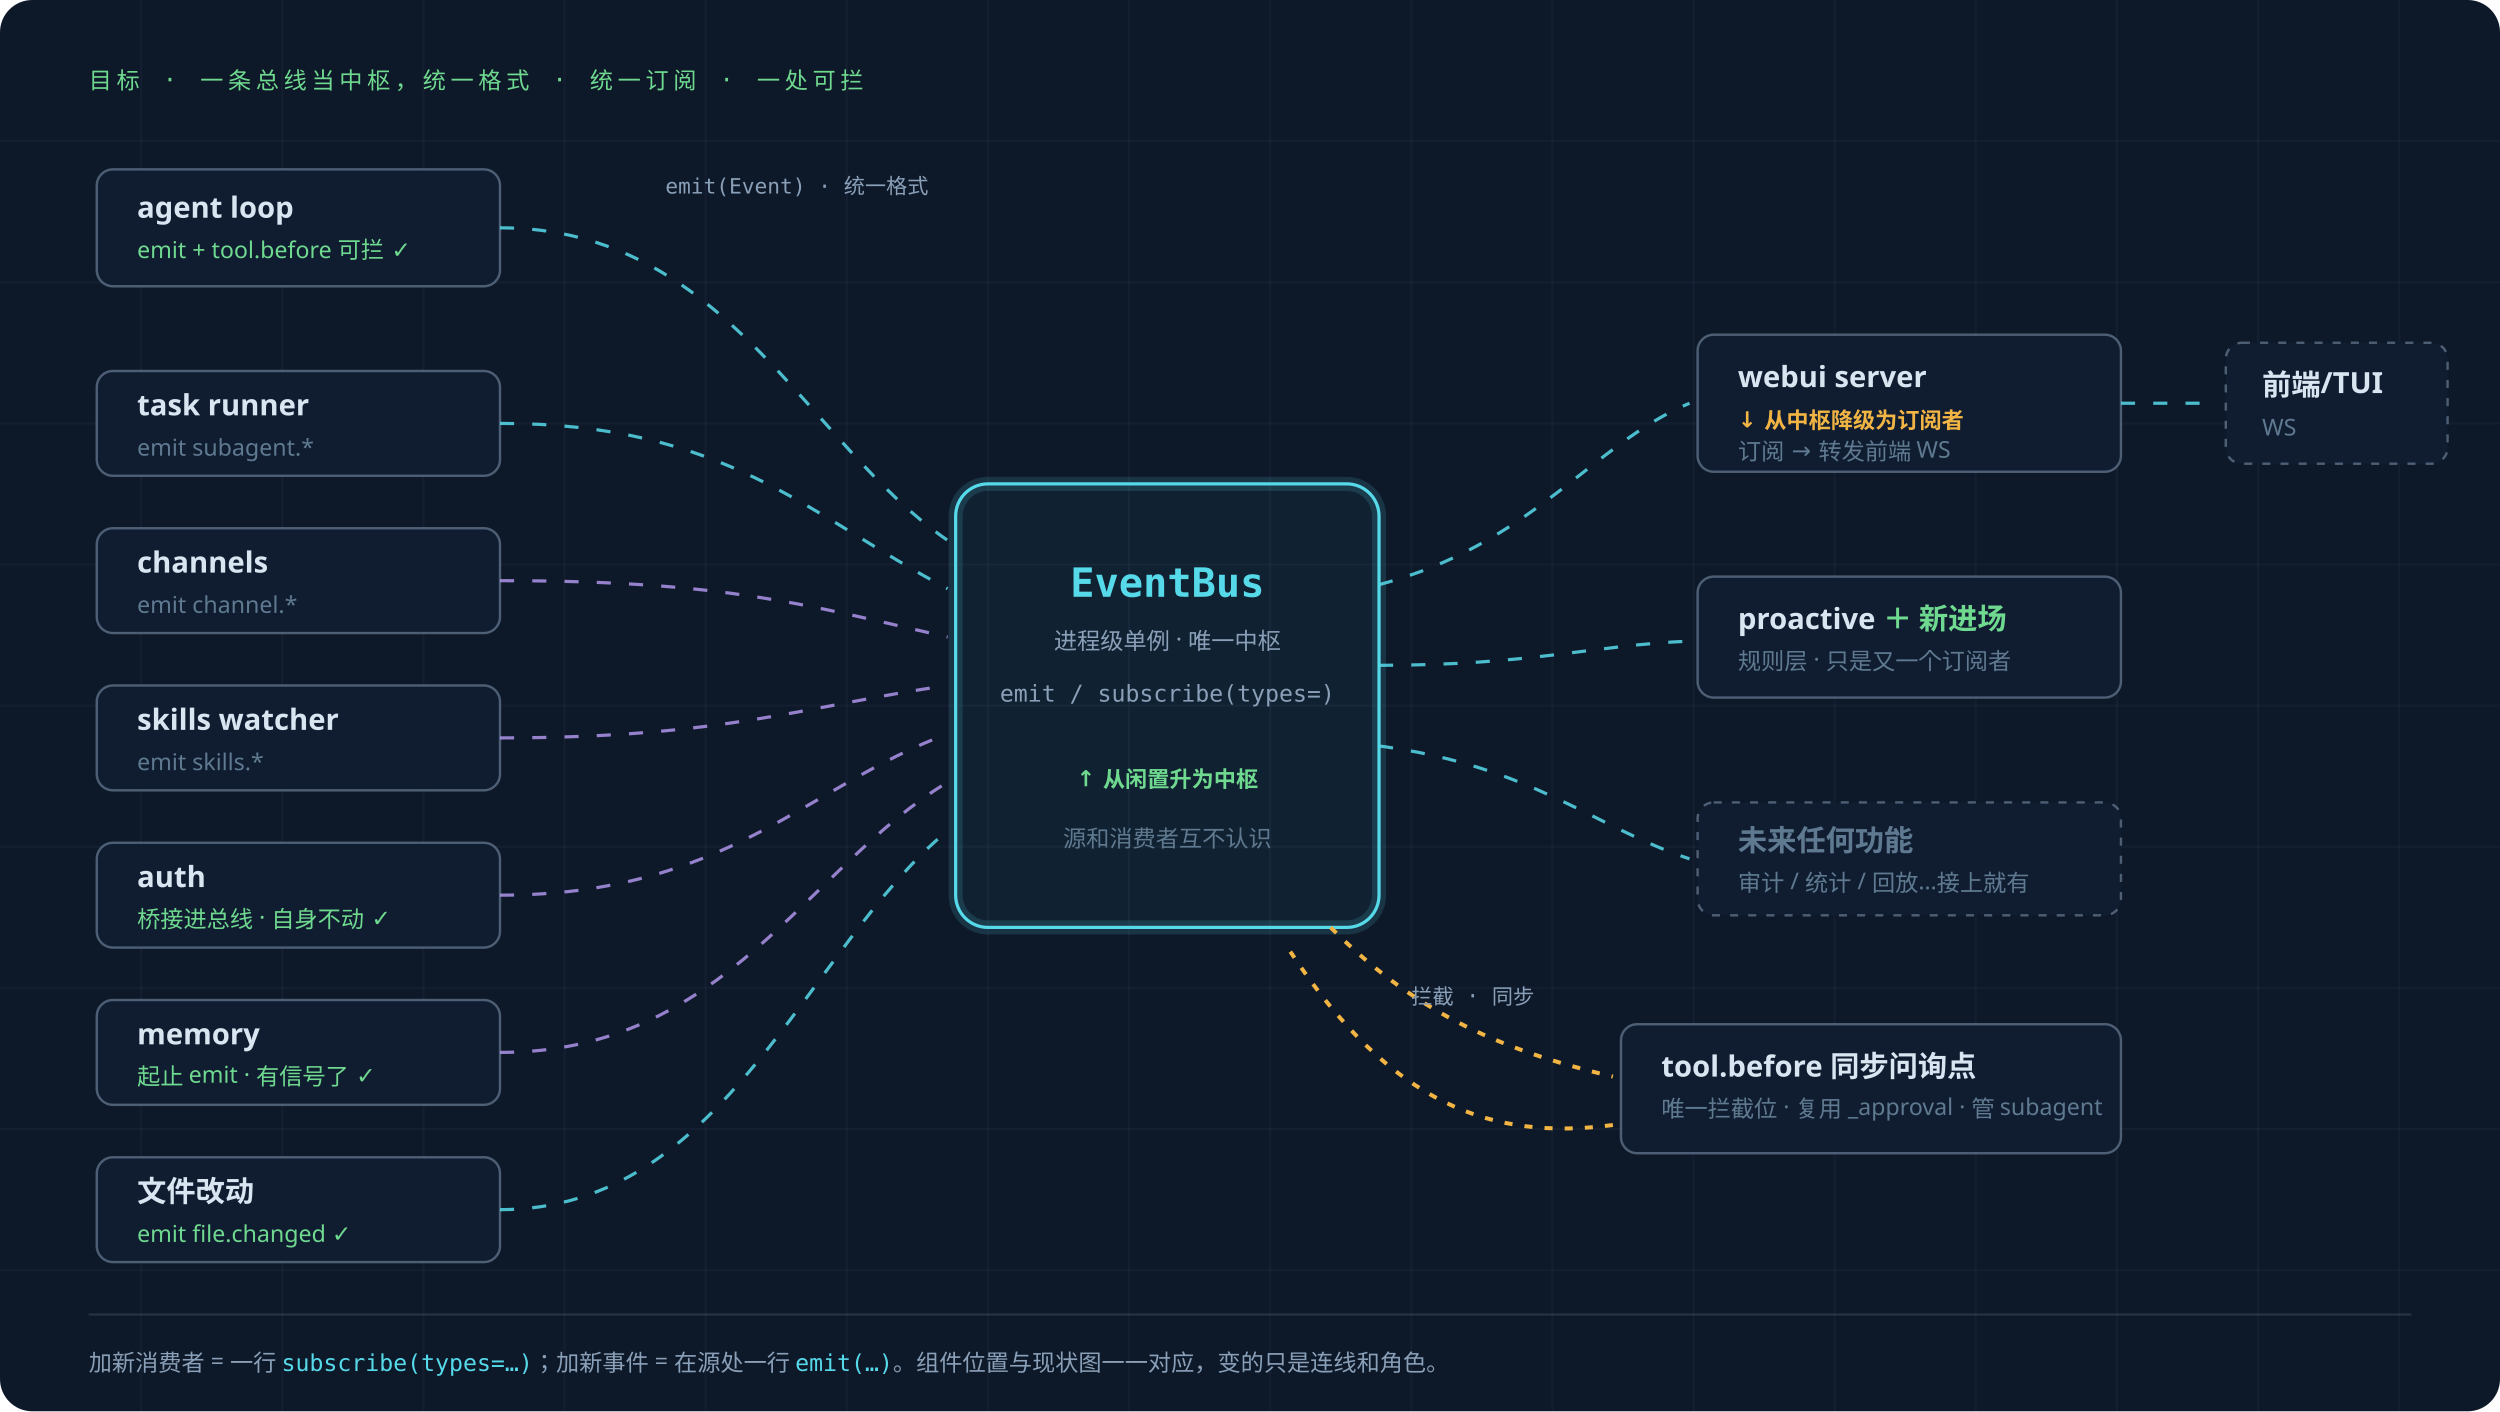
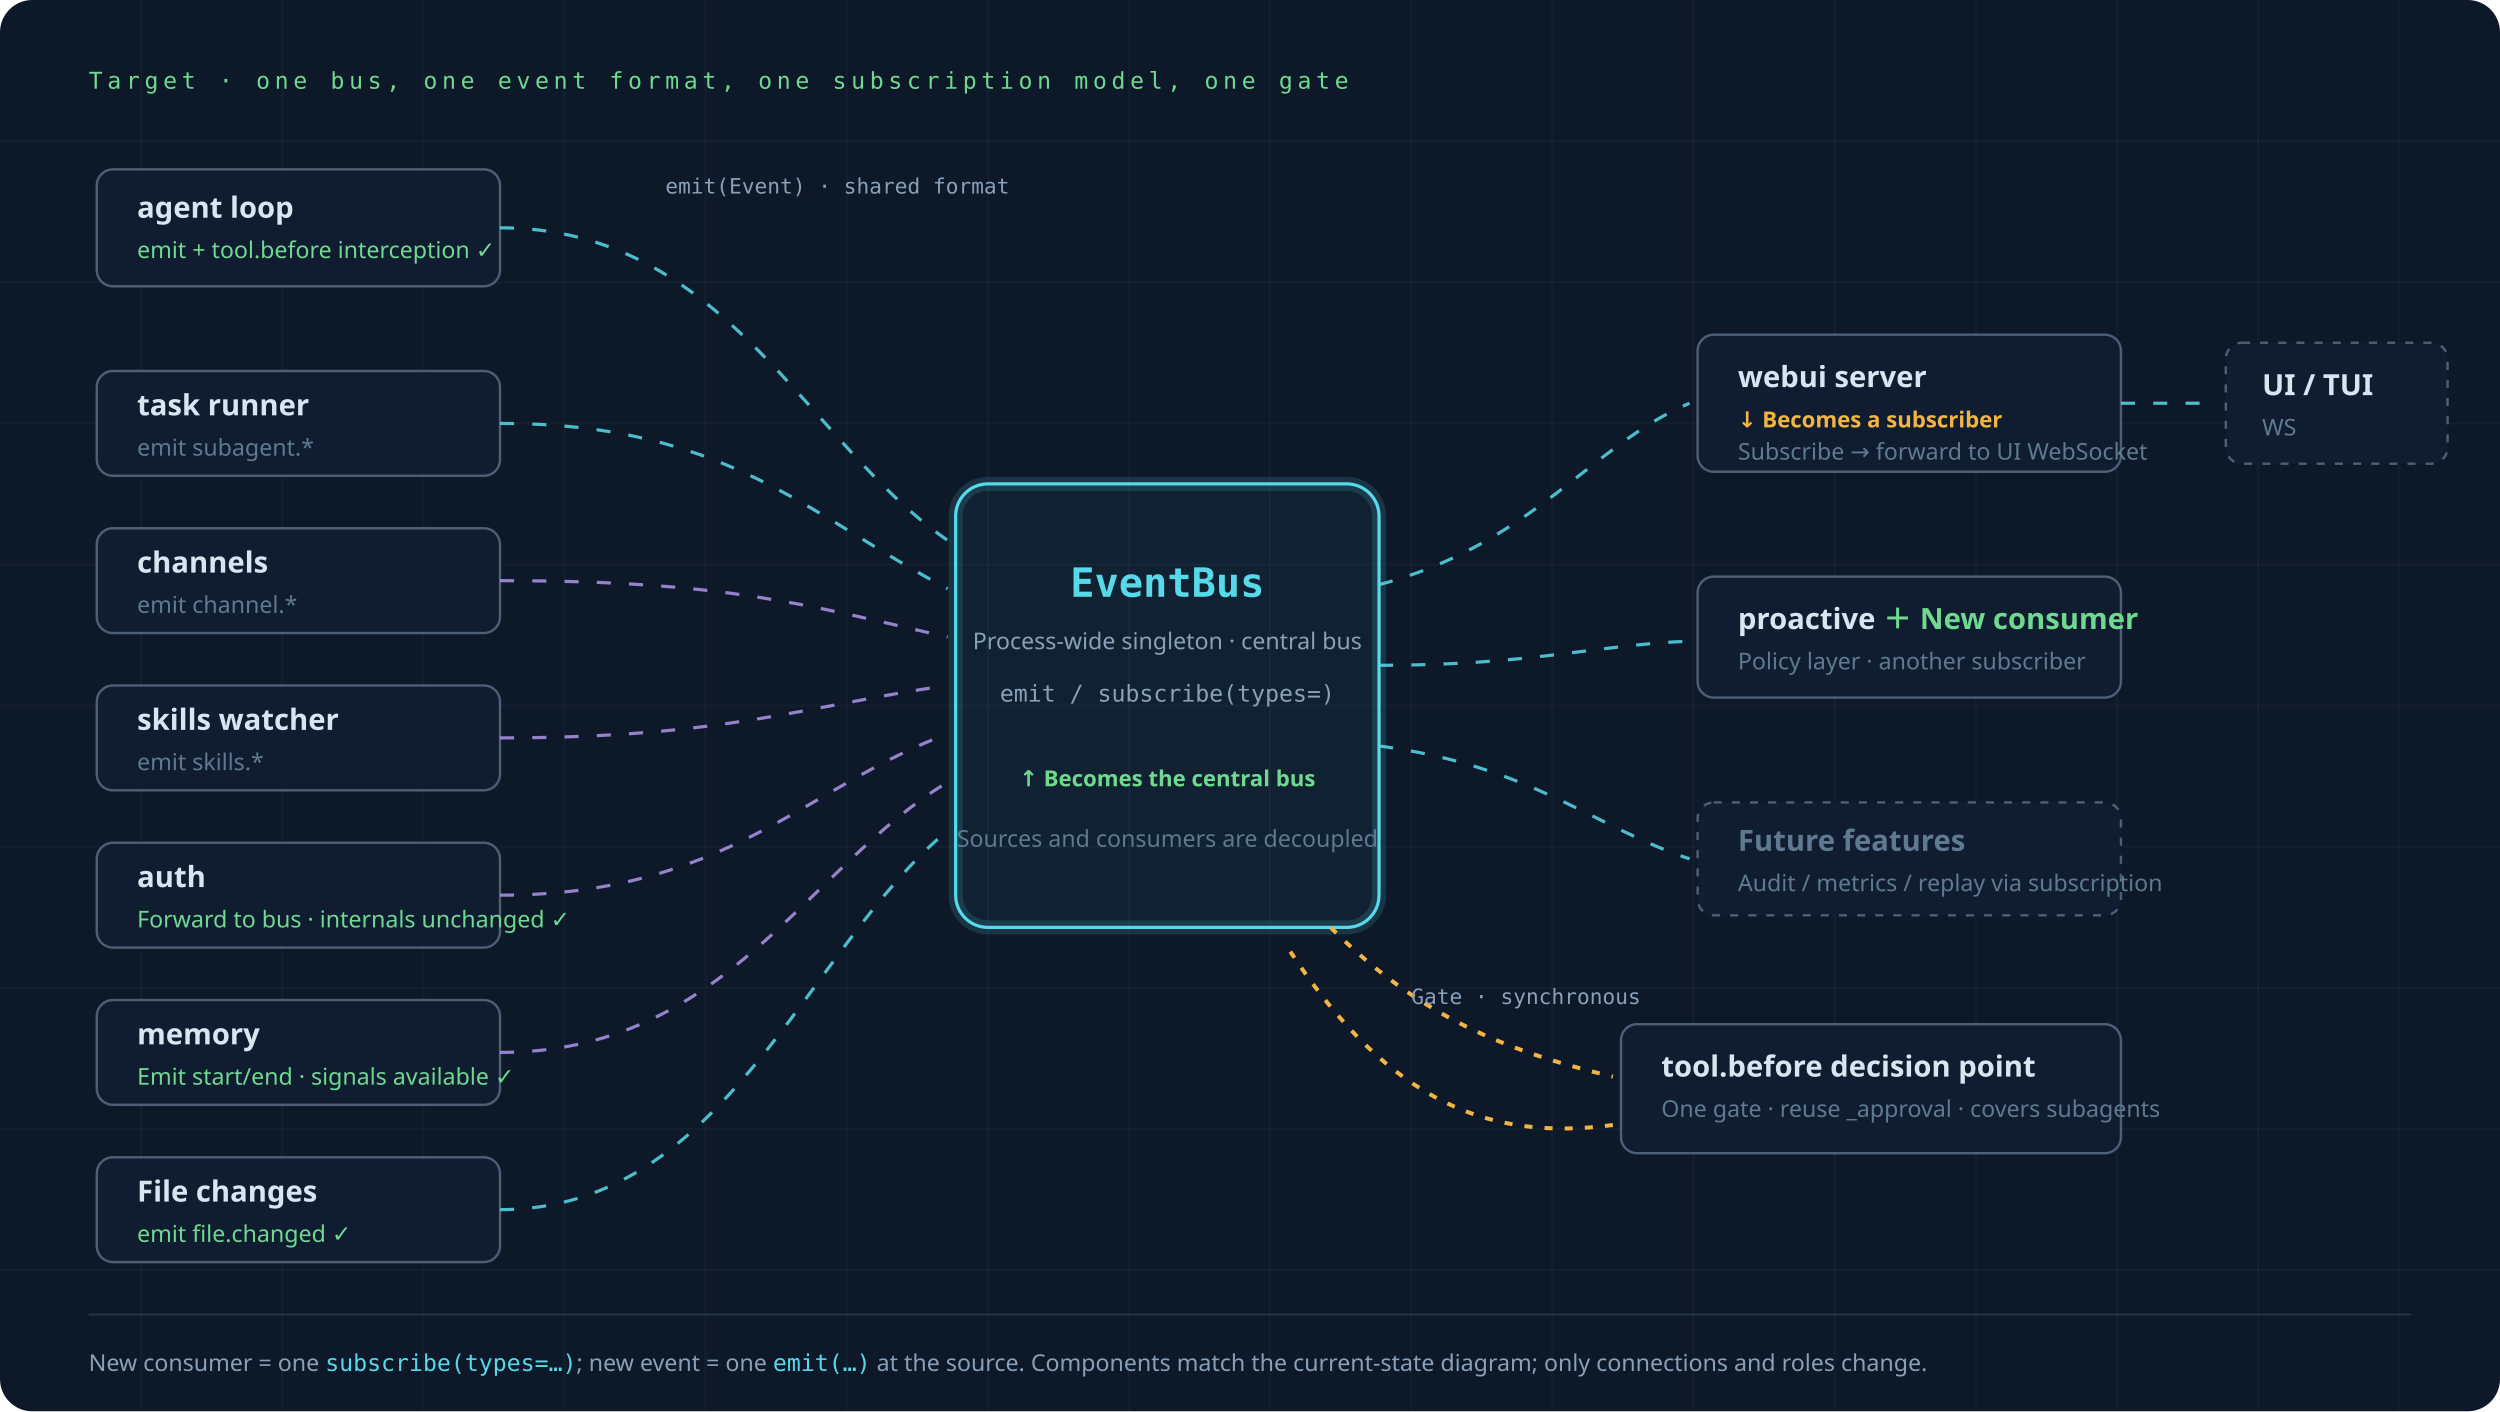
<svg xmlns="http://www.w3.org/2000/svg" viewBox="0 0 1240 700" font-family="'PingFang SC','Hiragino Sans GB','Microsoft YaHei',sans-serif">
  <style>
.mono{font-family:'JetBrains Mono','SF Mono',Menlo,Consolas,monospace}
.box{fill:#101d31;stroke:rgba(154,178,204,.45);stroke-width:1.2}
.bt{fill:#d9e5f1;font-size:14.5px;font-weight:600}
.bs{fill:#8aa0b8;font-size:11.5px}
.faint{fill:#5f7a90}
.cy{fill:#56d9e9}.am{fill:#f2b544}.vi{fill:#b79bf5}.gn{fill:#6fd98f}
.lbl{fill:#8aa0b8;font-size:10.5px}
.fA{fill:none;stroke:#56d9e9;stroke-width:1.6;stroke-dasharray:7 9;animation:f 1.6s linear infinite;opacity:.85}
.fB{fill:none;stroke:#b79bf5;stroke-width:1.6;stroke-dasharray:7 9;animation:f 1.9s linear infinite;opacity:.8}
.fI{fill:none;stroke:#f2b544;stroke-width:2;stroke-dasharray:4 6;animation:f .9s linear infinite}
@keyframes f{to{stroke-dashoffset:-16}}
.up{fill:#6fd98f;font-size:11px;font-weight:700}
.down{fill:#f2b544;font-size:11px;font-weight:700}
</style>
  <rect x="0" y="0" width="1240" height="700" rx="16" fill="#0d1828" />
  <g stroke="rgba(154,178,204,.05)">
    <path d="M0 70H1240M0 140H1240M0 210H1240M0 280H1240M0 350H1240M0 420H1240M0 490H1240M0 560H1240M0 630H1240" />
    <path d="M70 0V700M140 0V700M210 0V700M280 0V700M350 0V700M420 0V700M490 0V700M560 0V700M630 0V700M700 0V700M770 0V700M840 0V700M910 0V700M980 0V700M1050 0V700M1120 0V700M1190 0V700" />
  </g>
-   <text class="bs mono gn" x="44" y="44" style="letter-spacing:.2em">目标 · 一条总线当中枢，统一格式 · 统一订阅 · 一处可拦</text>
+   <text class="bs mono gn" x="44" y="44" style="letter-spacing:.2em">Target · one bus, one event format, one subscription model, one gate</text>
  <rect class="box" x="48" y="84" width="200" height="58" rx="8" />
  <text class="bt" x="68" y="108">agent loop</text>
-   <text class="bs gn" x="68" y="128">emit + tool.before 可拦 ✓</text>
+   <text class="bs gn" x="68" y="128">emit + tool.before interception ✓</text>
  <rect class="box" x="48" y="184" width="200" height="52" rx="8" />
  <text class="bt" x="68" y="206">task runner</text>
  <text class="bs faint" x="68" y="226">emit subagent.*</text>
  <rect class="box" x="48" y="262" width="200" height="52" rx="8" />
  <text class="bt" x="68" y="284">channels</text>
  <text class="bs faint" x="68" y="304">emit channel.*</text>
  <rect class="box" x="48" y="340" width="200" height="52" rx="8" />
  <text class="bt" x="68" y="362">skills watcher</text>
  <text class="bs faint" x="68" y="382">emit skills.*</text>
  <rect class="box" x="48" y="418" width="200" height="52" rx="8" />
  <text class="bt" x="68" y="440">auth</text>
-   <text class="bs gn" x="68" y="460">桥接进总线 · 自身不动 ✓</text>
+   <text class="bs gn" x="68" y="460">Forward to bus · internals unchanged ✓</text>
  <rect class="box" x="48" y="496" width="200" height="52" rx="8" />
  <text class="bt" x="68" y="518">memory</text>
-   <text class="bs gn" x="68" y="538">起止 emit · 有信号了 ✓</text>
+   <text class="bs gn" x="68" y="538">Emit start/end · signals available ✓</text>
  <rect class="box" x="48" y="574" width="200" height="52" rx="8" />
-   <text class="bt" x="68" y="596">文件改动</text>
+   <text class="bt" x="68" y="596">File changes</text>
  <text class="bs gn" x="68" y="616">emit file.changed ✓</text>
  <path class="fA" d="M248 113 C 360 113, 400 220, 470 268" />
  <path class="fA" d="M248 210 C 360 210, 400 255, 470 292" />
  <path class="fB" d="M248 288 C 360 288, 400 300, 470 316" />
  <path class="fB" d="M248 366 C 360 366, 400 350, 470 340" />
  <path class="fB" d="M248 444 C 360 444, 400 390, 470 364" />
  <path class="fB" d="M248 522 C 360 522, 400 430, 470 388" />
  <path class="fA" d="M248 600 C 360 600, 400 470, 470 412" />
-   <text class="lbl mono" x="330" y="96">emit(Event) · 统一格式</text>
+   <text class="lbl mono" x="330" y="96">emit(Event) · shared format</text>
  <rect x="474" y="240" width="210" height="220" rx="16" fill="none" stroke="rgba(86,217,233,.25)" stroke-width="7" opacity=".6" />
  <rect x="474" y="240" width="210" height="220" rx="16" fill="rgba(86,217,233,.05)" stroke="#56d9e9" stroke-width="1.6" />
  <text class="mono cy" x="579" y="296" text-anchor="middle" font-size="20" font-weight="600">EventBus</text>
-   <text class="bs" x="579" y="322" text-anchor="middle">进程级单例 · 唯一中枢</text>
+   <text class="bs" x="579" y="322" text-anchor="middle">Process-wide singleton · central bus</text>
  <text class="bs mono" x="579" y="348" text-anchor="middle">emit / subscribe(types=)</text>
-   <text class="up" x="579" y="390" text-anchor="middle">↑ 从闲置升为中枢</text>
-   <text class="bs faint" x="579" y="420" text-anchor="middle">源和消费者互不认识</text>
+   <text class="up" x="579" y="390" text-anchor="middle">↑ Becomes the central bus</text>
+   <text class="bs faint" x="579" y="420" text-anchor="middle">Sources and consumers are decoupled</text>
  <path class="fA" d="M684 290 C 760 270, 790 220, 838 200" />
  <rect class="box" x="842" y="166" width="210" height="68" rx="8" />
  <text class="bt" x="862" y="192">webui server</text>
-   <text class="down" x="862" y="212">↓ 从中枢降级为订阅者</text>
-   <text class="bs faint" x="862" y="228">订阅 → 转发前端 WS</text>
+   <text class="down" x="862" y="212">↓ Becomes a subscriber</text>
+   <text class="bs faint" x="862" y="228">Subscribe → forward to UI WebSocket</text>
  <path class="fA" d="M684 330 C 760 330, 790 320, 838 318" />
  <rect class="box" x="842" y="286" width="210" height="60" rx="8" stroke="rgba(86,217,233,.55)" />
-   <text class="bt" x="862" y="312">proactive <tspan class="gn">＋ 新进场</tspan>
+   <text class="bt" x="862" y="312">proactive <tspan class="gn">＋ New consumer</tspan>
  </text>
-   <text class="bs faint" x="862" y="332">规则层 · 只是又一个订阅者</text>
+   <text class="bs faint" x="862" y="332">Policy layer · another subscriber</text>
  <path class="fA" d="M684 370 C 760 380, 790 410, 838 426" />
  <rect class="box" x="842" y="398" width="210" height="56" rx="8" stroke-dasharray="4 5" />
-   <text class="bt faint" x="862" y="422">未来任何功能</text>
-   <text class="bs faint" x="862" y="442">审计 / 统计 / 回放…接上就有</text>
+   <text class="bt faint" x="862" y="422">Future features</text>
+   <text class="bs faint" x="862" y="442">Audit / metrics / replay via subscription</text>
  <path class="fI" d="M660 460 C 700 500, 740 520, 800 534" />
  <path class="fI" d="M800 558 C 740 566, 690 548, 640 472" />
  <rect class="box" x="804" y="508" width="248" height="64" rx="8" stroke="rgba(242,181,68,.6)" />
-   <text class="bt" x="824" y="534">tool.before 同步问询点</text>
-   <text class="bs faint" x="824" y="554">唯一拦截位 · 复用 _approval · 管 subagent</text>
-   <text class="lbl mono am" x="700" y="498">拦截 · 同步</text>
+   <text class="bt" x="824" y="534">tool.before decision point</text>
+   <text class="bs faint" x="824" y="554">One gate · reuse _approval · covers subagents</text>
+   <text class="lbl mono am" x="700" y="498">Gate · synchronous</text>
  <path class="fA" d="M1052 200 L 1100 200" />
  <rect class="box" x="1104" y="170" width="110" height="60" rx="8" stroke-dasharray="4 5" />
-   <text class="bt" x="1122" y="196" font-size="13">前端/TUI</text>
+   <text class="bt" x="1122" y="196" font-size="13">UI / TUI</text>
  <text class="bs faint" x="1122" y="216" font-size="10.5">WS</text>
  <line x1="44" y1="652" x2="1196" y2="652" stroke="rgba(154,178,204,.18)" />
-   <text class="bs" x="44" y="680">加新消费者 = 一行 <tspan class="mono cy">subscribe(types=…)</tspan>；加新事件 = 在源处一行 <tspan class="mono cy">emit(…)</tspan>。组件位置与现状图一一对应，变的只是连线和角色。</text>
+   <text class="bs" x="44" y="680">New consumer = one <tspan class="mono cy">subscribe(types=…)</tspan>; new event = one <tspan class="mono cy">emit(…)</tspan> at the source. Components match the current-state diagram; only connections and roles change.</text>
</svg>
